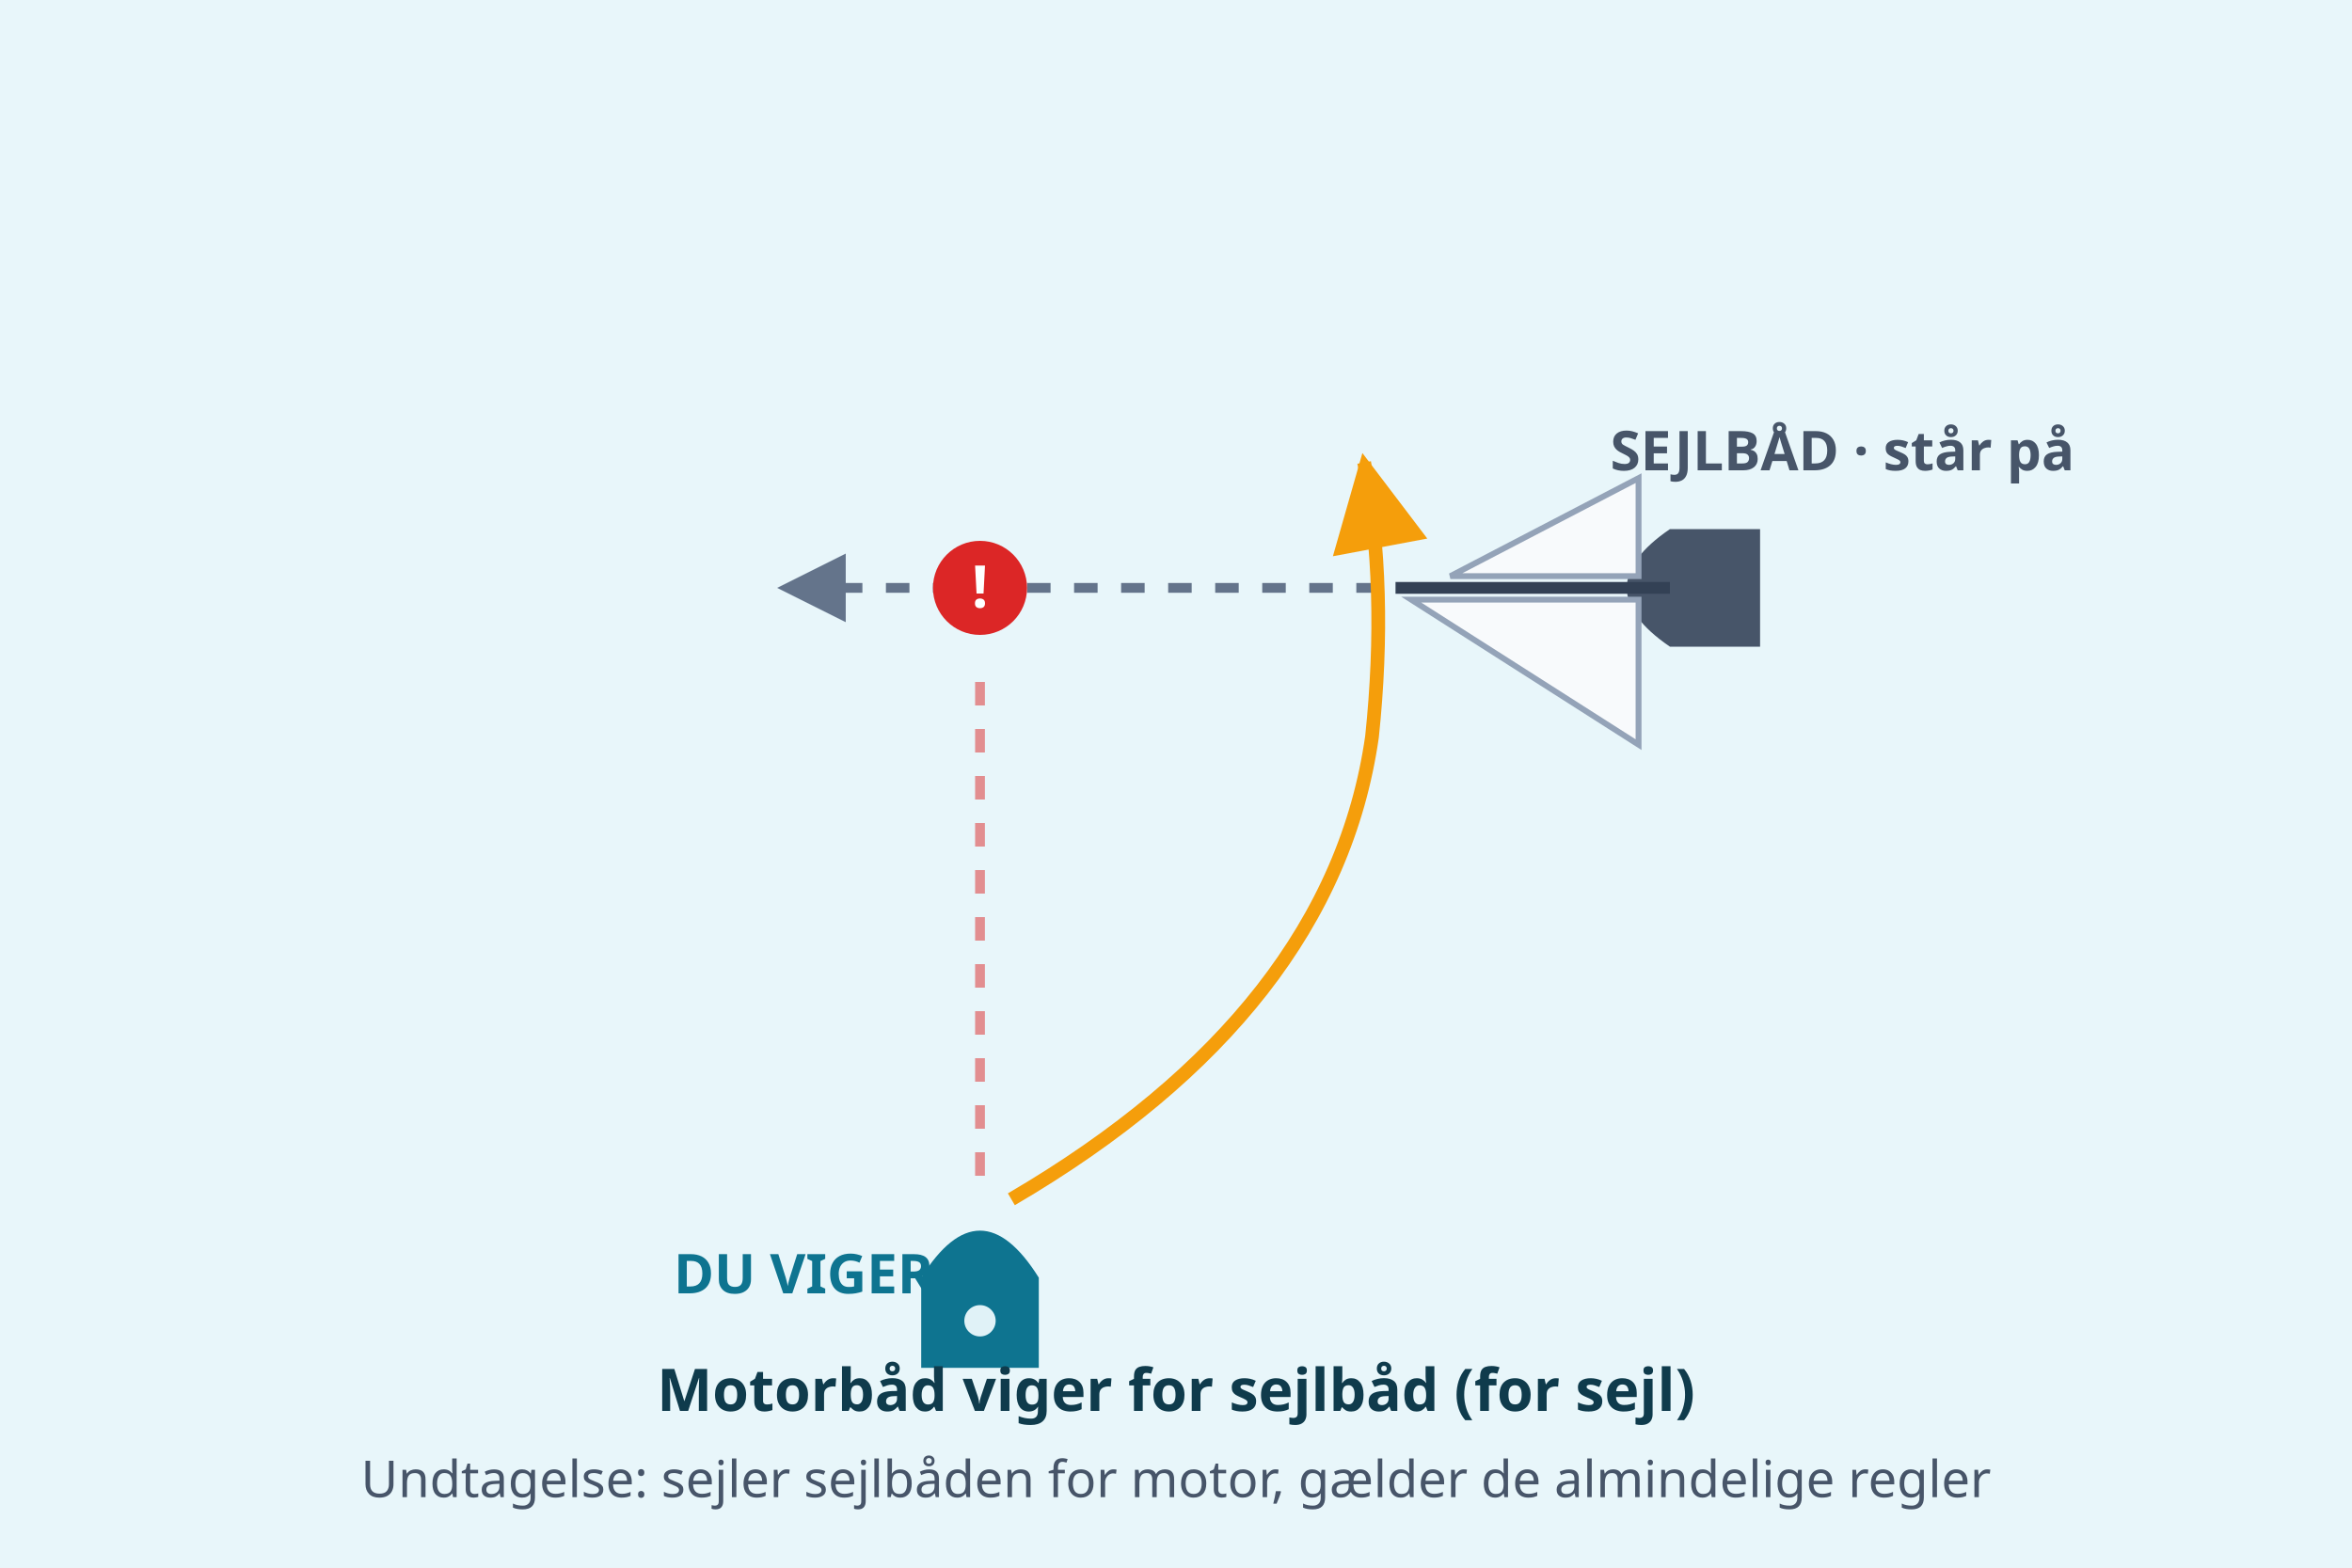
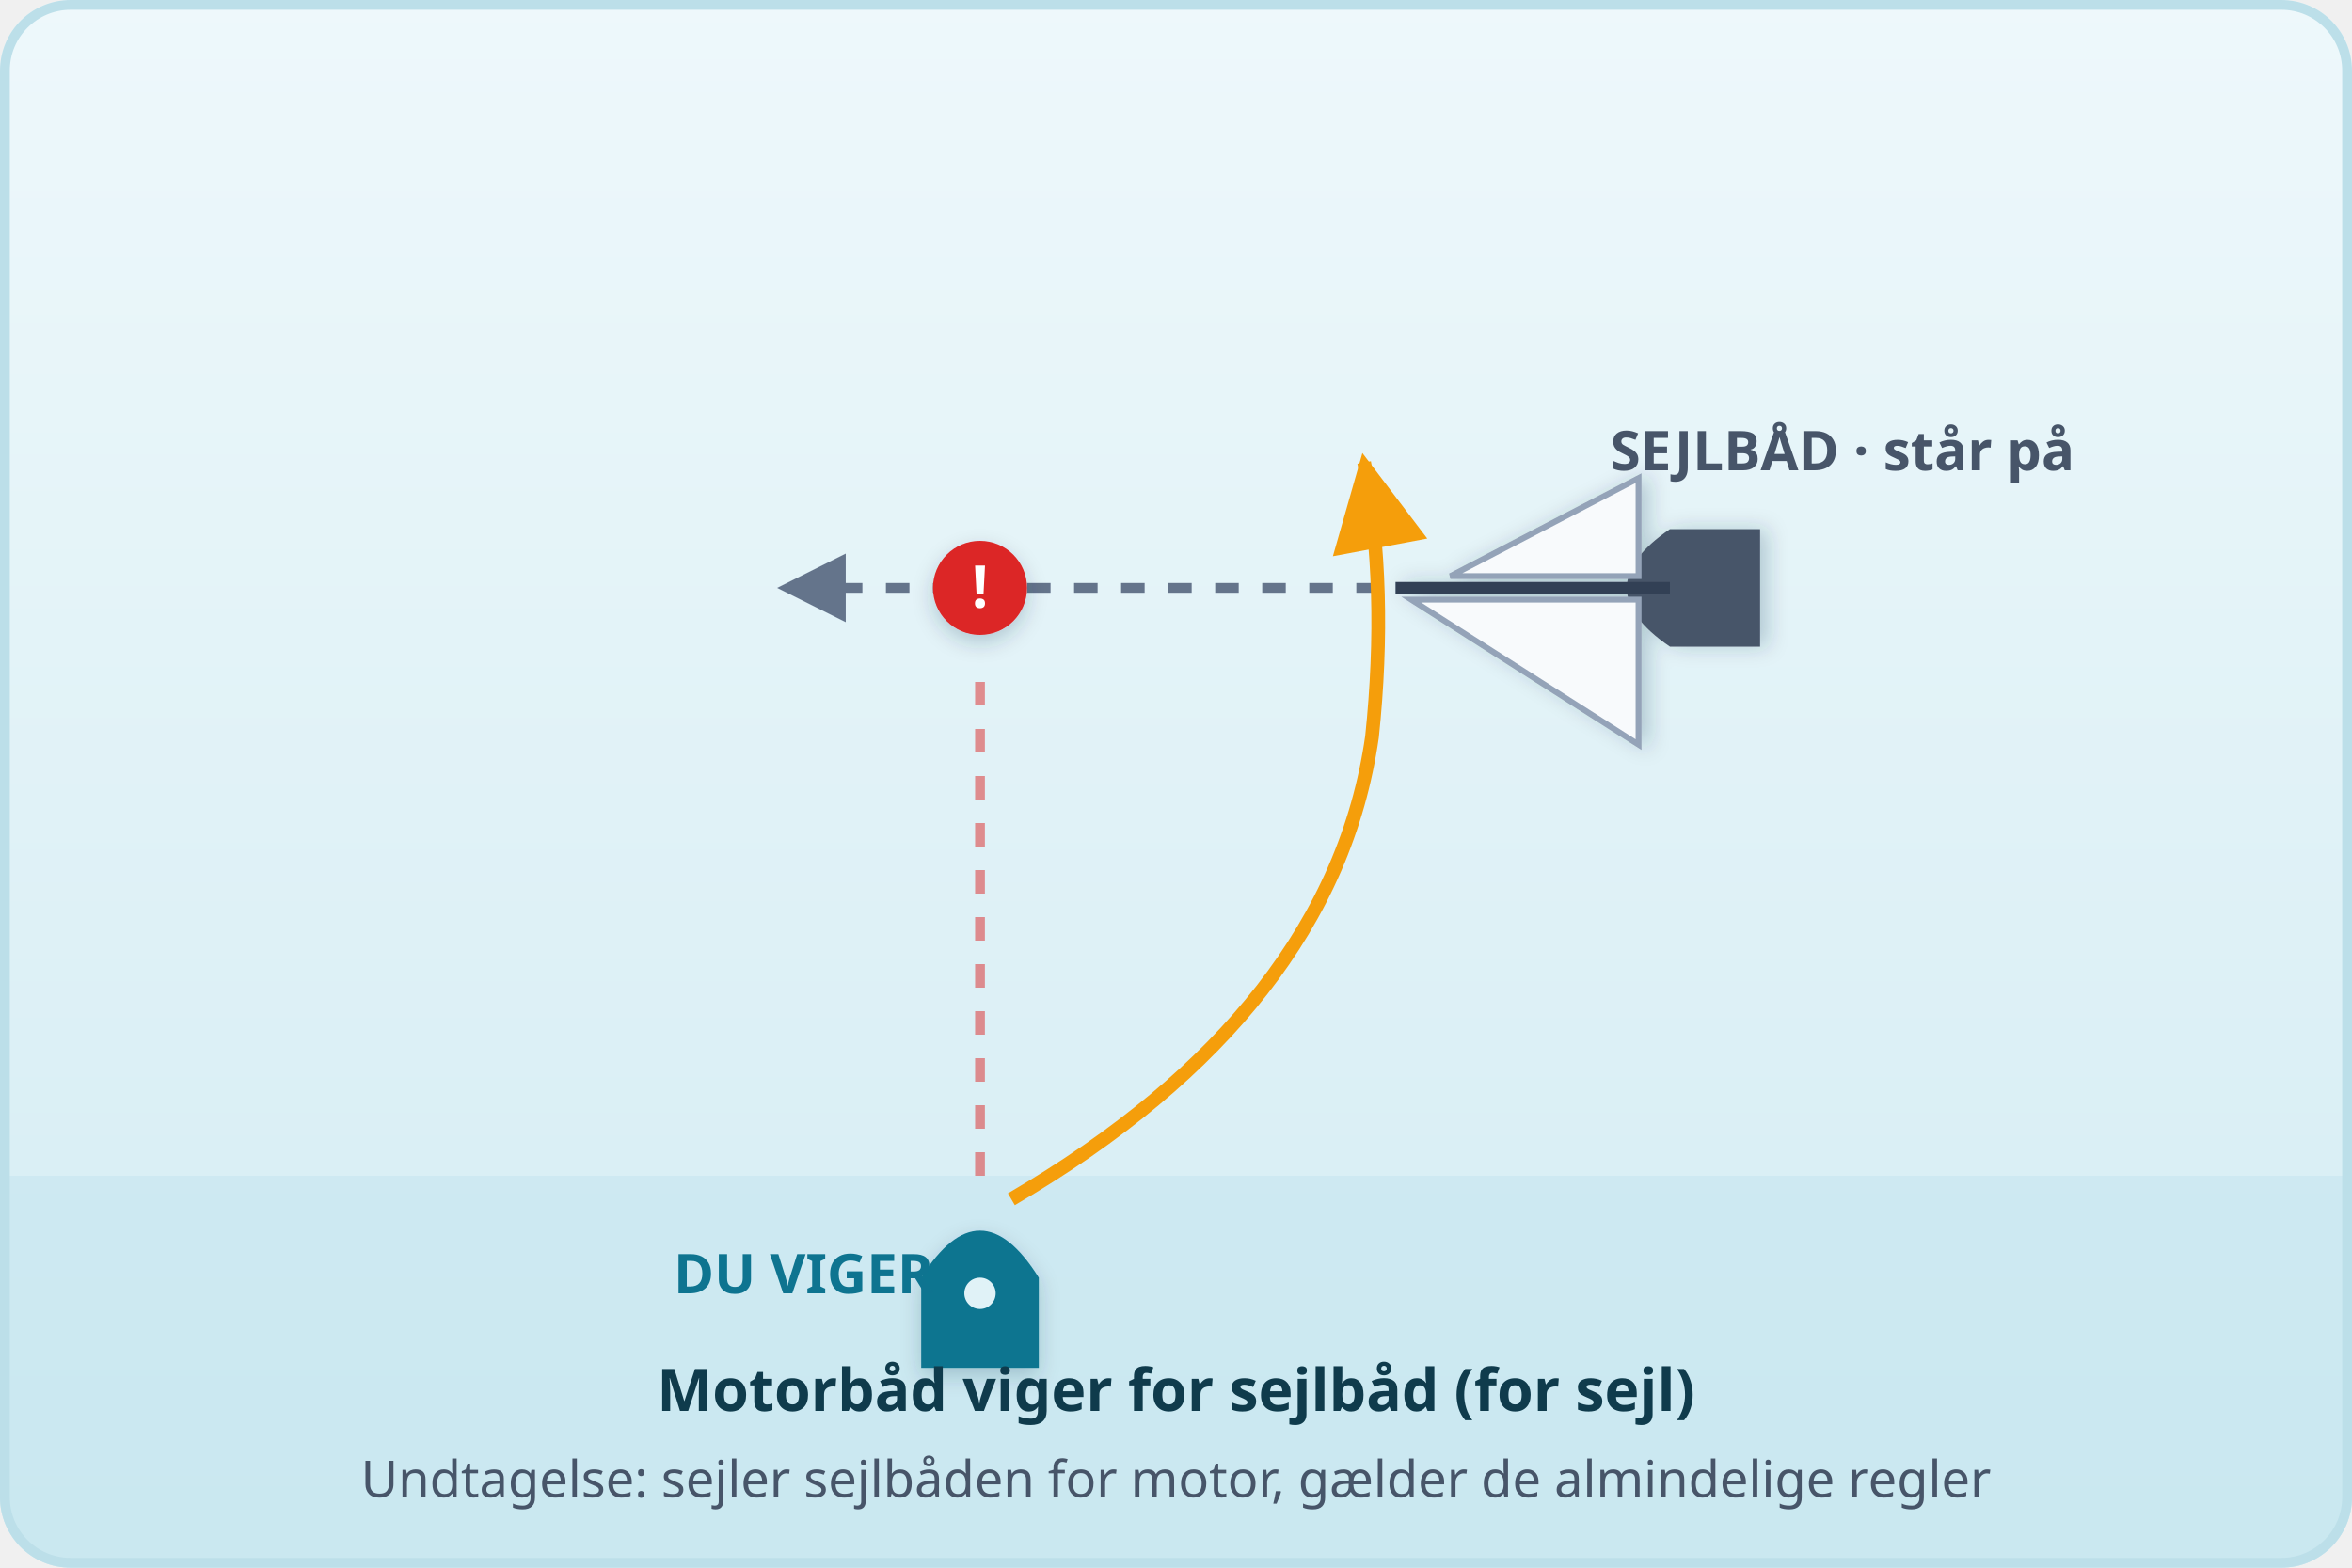
<svg xmlns="http://www.w3.org/2000/svg" viewBox="0 0 600 400" font-family="system-ui, sans-serif" role="img" aria-label="Motorbåd viger for sejlbåd, der sejler for sejl. Motorbåden sætter farten ned og drejer bagom sejlbåden. Undtagelse: sejler sejlbåden for motor, gælder de almindelige motorbådsregler.">
  <defs>
+     <linearGradient id="vand" x1="0" y1="0" x2="0" y2="1">
+       <stop offset="0" stop-color="#eef8fb" />
+       <stop offset="1" stop-color="#d3ecf3" />
+     </linearGradient>
+     <clipPath id="kort">
+       <rect width="600" height="400" rx="18" />
+     </clipPath>
+     <filter id="skygge" x="-30%" y="-30%" width="160%" height="160%">
+       <feDropShadow dx="0" dy="2" stdDeviation="2.5" flood-color="#0f3b4c" flood-opacity="0.22" />
+     </filter>
    <marker id="pil" viewBox="0 0 10 10" refX="9" refY="5" markerWidth="7" markerHeight="7" orient="auto-start-reverse">
      <path d="M 0 0 L 10 5 L 0 10 Z" fill="#f59e0b" />
    </marker>
    <marker id="pilg" viewBox="0 0 10 10" refX="9" refY="5" markerWidth="7" markerHeight="7" orient="auto-start-reverse">
      <path d="M 0 0 L 10 5 L 0 10 Z" fill="#64748b" />
    </marker>
    <g id="baad">
      <path d="M -15 19 L 15 19 L 15 -4 Q 0 -28 -15 -4 Z" fill="#0e7490" />
-       <circle cx="0" cy="7" r="4" fill="#e0f2f7" />
+       <circle cx="0" cy="0" r="4" fill="#e0f2f7" />
    </g>
  </defs>
-   <rect width="600" height="400" fill="#e8f6fa" />
-   <line x1="400" y1="150" x2="200" y2="150" stroke="#64748b" stroke-width="2.5" stroke-dasharray="6 6" marker-end="url(#pilg)" />
-   <g transform="translate(430 150) rotate(270)">
-     <path d="M -15 19 L 15 19 L 15 -4 Q 0 -26 -15 -4 Z" fill="#475569" />
-     <line x1="0" y1="-4" x2="0" y2="-74" stroke="#334155" stroke-width="3" />
-     <path d="M -3 -70 L -3 -12 L -40 -12 Z" fill="#f8fafc" stroke="#94a3b8" stroke-width="1.5" />
-     <path d="M 3 -60 L 3 -12 L 28 -12 Z" fill="#f8fafc" stroke="#94a3b8" stroke-width="1.5" />
+   <g clip-path="url(#kort)">
+     <rect width="600" height="400" fill="url(#vand)" />
+     <rect y="300" width="600" height="100" fill="#bfe3ee" opacity="0.45" />
+     <line x1="400" y1="150" x2="200" y2="150" stroke="#64748b" stroke-width="2.5" stroke-dasharray="6 6" marker-end="url(#pilg)" />
+     <g filter="url(#skygge)" transform="translate(430 150) rotate(270)">
+       <path d="M -15 19 L 15 19 L 15 -4 Q 0 -26 -15 -4 Z" fill="#475569" />
+       <line x1="0" y1="-4" x2="0" y2="-74" stroke="#334155" stroke-width="3" />
+       <path d="M -3 -70 L -3 -12 L -40 -12 Z" fill="#f8fafc" stroke="#94a3b8" stroke-width="1.5" />
+       <path d="M 3 -60 L 3 -12 L 28 -12 Z" fill="#f8fafc" stroke="#94a3b8" stroke-width="1.5" />
+     </g>
+     <line x1="250" y1="300" x2="250" y2="172" stroke="#dc2626" stroke-width="2.5" stroke-dasharray="6 6" opacity="0.5" />
+     <circle cx="250" cy="150" r="12" fill="#dc2626" filter="url(#skygge)" />
+     <text x="250" y="155" text-anchor="middle" fill="#ffffff" font-size="15" font-weight="800">!</text>
+     <path d="M 258 306 Q 340 258 350 188 Q 354 150 348 118" fill="none" stroke="#f59e0b" stroke-width="3.5" marker-end="url(#pil)" />
+     <use href="#baad" filter="url(#skygge)" transform="translate(250 330)" />
+     <g font-size="14" font-weight="800" text-anchor="middle">
+       <text x="470" y="120" fill="#475569">SEJLBÅD · står på</text>
+       <text x="205" y="330" fill="#0e7490">DU VIGER</text>
+     </g>
+     <text x="300" y="360" text-anchor="middle" fill="#0f3b4c" font-size="15" font-weight="800">Motorbåd viger for sejlbåd (for sejl)</text>
+     <text x="300" y="382" text-anchor="middle" fill="#475569" font-size="13">Undtagelse: sejler sejlbåden for motor, gælder de almindelige regler</text>
  </g>
-   <line x1="250" y1="300" x2="250" y2="172" stroke="#dc2626" stroke-width="2.5" stroke-dasharray="6 6" opacity="0.5" />
-   <circle cx="250" cy="150" r="12" fill="#dc2626" />
-   <text x="250" y="155" text-anchor="middle" fill="#ffffff" font-size="15" font-weight="800">!</text>
-   <path d="M 258 306 Q 340 258 350 188 Q 354 150 348 118" fill="none" stroke="#f59e0b" stroke-width="3.5" marker-end="url(#pil)" />
-   <use href="#baad" transform="translate(250 330)" />
-   <g font-size="14" font-weight="800" text-anchor="middle">
-     <text x="470" y="120" fill="#475569">SEJLBÅD · står på</text>
-     <text x="205" y="330" fill="#0e7490">DU VIGER</text>
-   </g>
-   <text x="300" y="360" text-anchor="middle" fill="#0f3b4c" font-size="15" font-weight="800">Motorbåd viger for sejlbåd (for sejl)</text>
-   <text x="300" y="382" text-anchor="middle" fill="#475569" font-size="13">Undtagelse: sejler sejlbåden for motor, gælder de almindelige regler</text>
+   <rect x="1.25" y="1.25" width="597.5" height="397.5" rx="16.75" fill="none" stroke="#bcdfe9" stroke-width="2.5" />
</svg>
